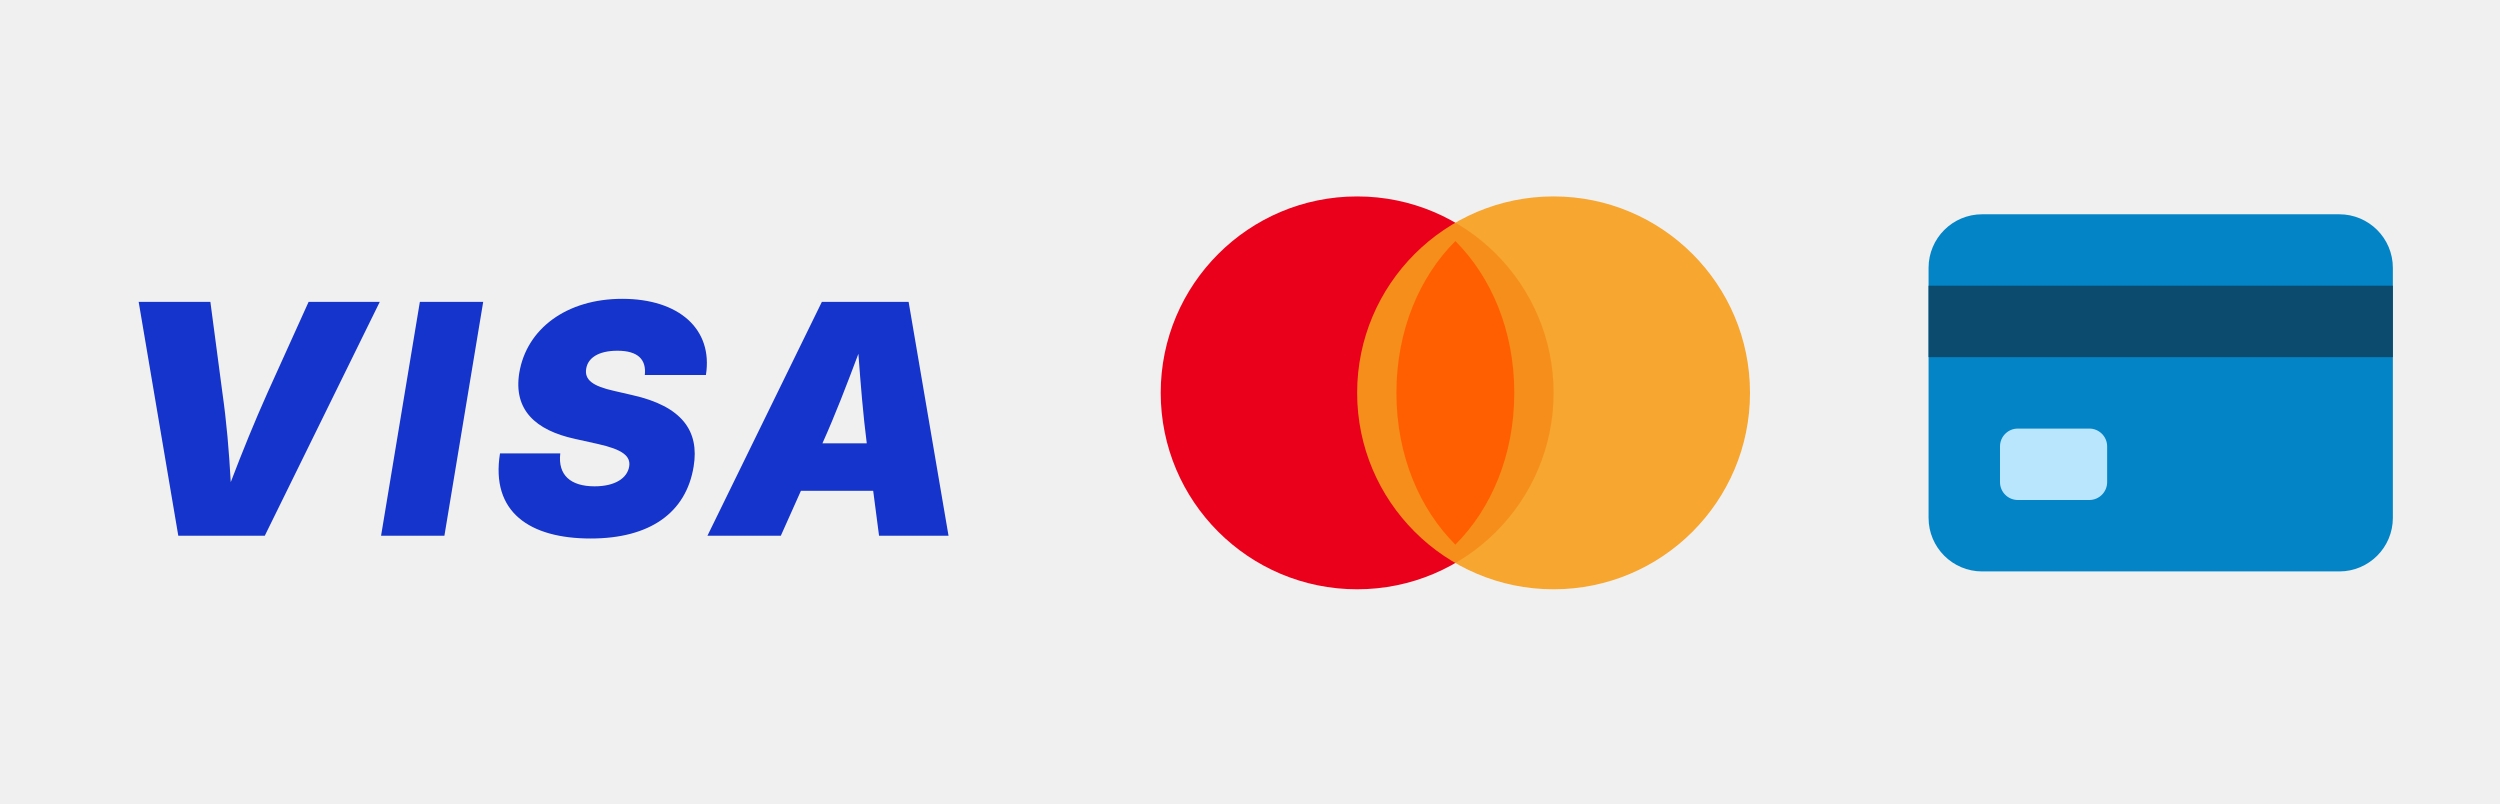
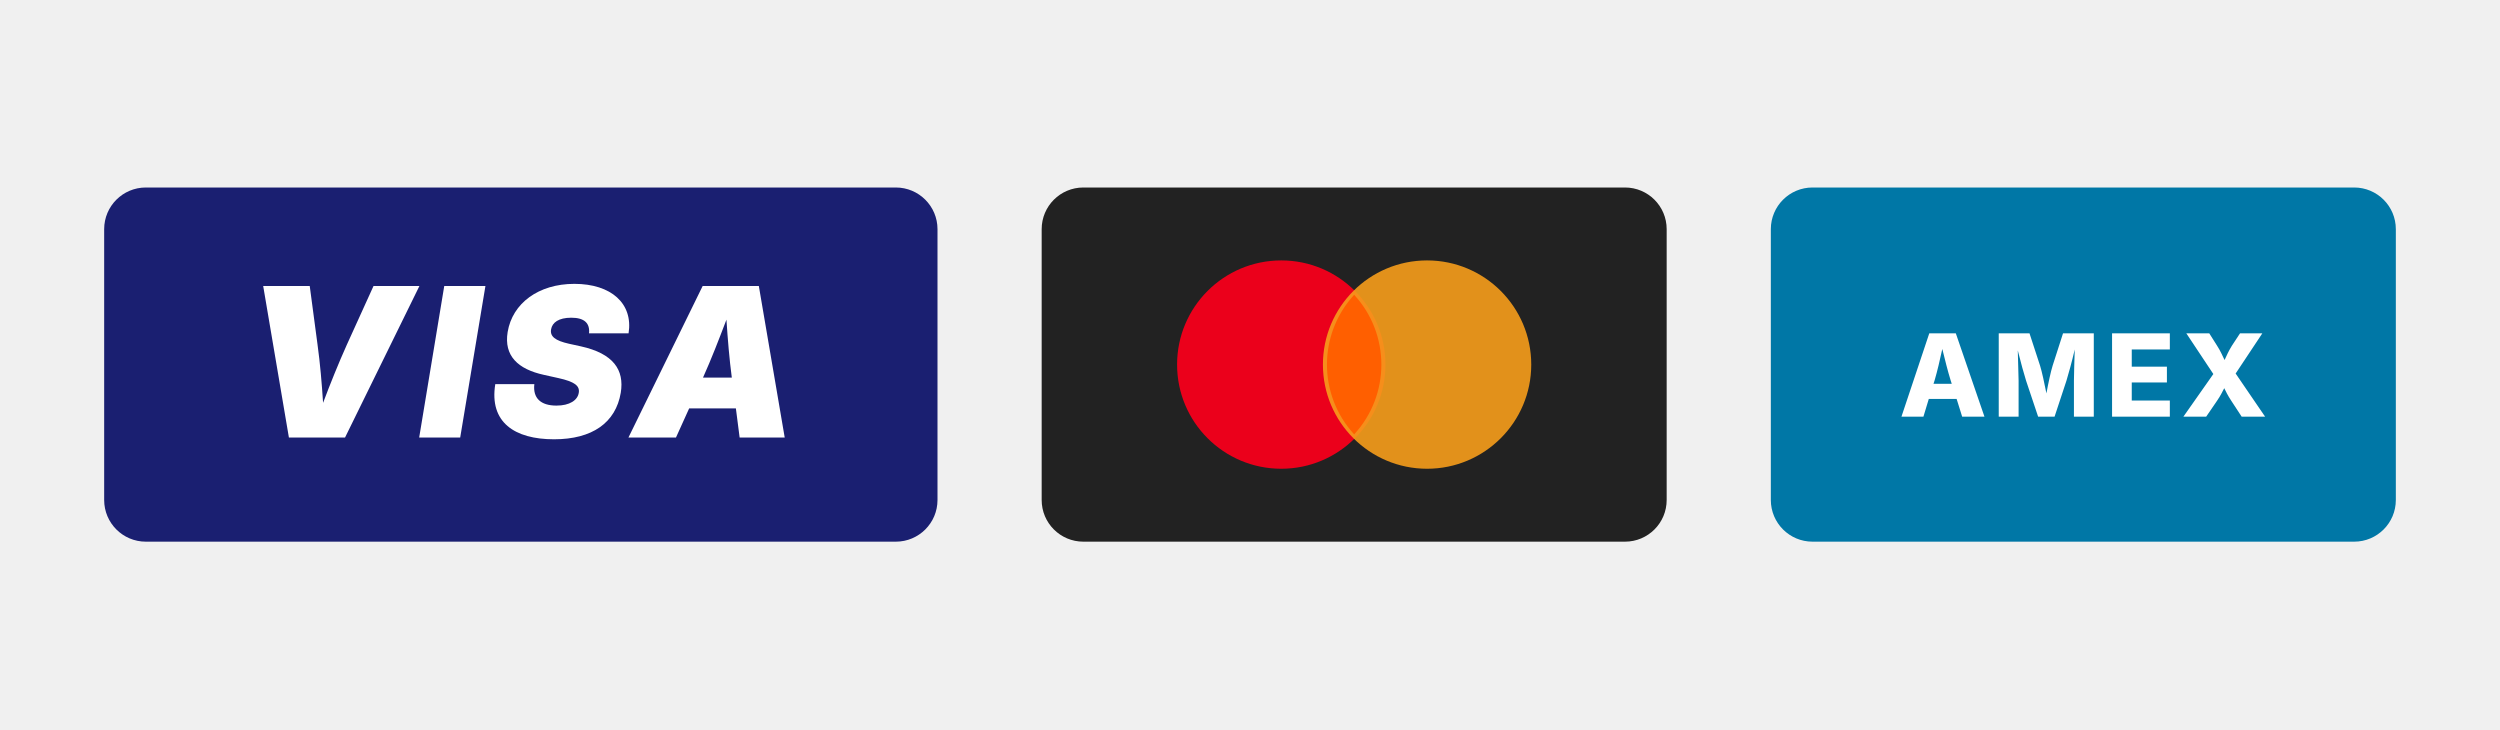
- <svg xmlns="http://www.w3.org/2000/svg" viewBox="0 0 140 45" fill="none">
-   <g transform="translate(6, 12)">
-     <text x="0" y="18" font-family="'Inter', 'Arial Black', sans-serif" font-weight="900" font-size="18" fill="#1434CB" font-style="italic" letter-spacing="1">VISA</text>
+ <svg xmlns="http://www.w3.org/2000/svg" viewBox="0 0 240 70" fill="none">
+   <g transform="translate(10, 18)">
+     <rect width="80" height="34" rx="4" fill="#1A1F71" />
+     <text x="40" y="24" text-anchor="middle" font-family="'Inter', 'Arial Black', sans-serif" font-weight="900" font-style="italic" font-size="20" fill="#FFFFFF" letter-spacing="1">VISA</text>
  </g>
-   <g transform="translate(64, 9)">
-     <circle cx="12" cy="13" r="11" fill="#EB001B" />
-     <circle cx="23" cy="13" r="11" fill="#F79E1B" fill-opacity="0.9" />
-     <path d="M17.5 4.5C19.5 6.5 20.8 9.5 20.8 13C20.8 16.5 19.5 19.5 17.5 21.5C15.5 19.5 14.2 16.5 14.2 13C14.2 9.5 15.5 6.5 17.5 4.5Z" fill="#FF5F00" />
+   <g transform="translate(100, 18)">
+     <rect width="60" height="34" rx="4" fill="#222222" />
+     <circle cx="23" cy="17" r="10" fill="#EB001B" />
+     <circle cx="37" cy="17" r="10" fill="#F79E1B" fill-opacity="0.9" />
+     <path d="M30 10.3a9.9 9.9 0 010 13.4 9.9 9.9 0 010-13.4z" fill="#FF5F00" />
  </g>
-   <g transform="translate(108, 12)">
-     <rect x="0" y="0" width="26" height="20" rx="3" fill="#0284C7" />
-     <rect x="0" y="4" width="26" height="4" fill="#0C4A6E" />
-     <rect x="4" y="12" width="6" height="4" rx="1" fill="#BAE6FD" />
+   <g transform="translate(170, 18)">
+     <rect width="60" height="34" rx="4" fill="#0077A6" />
+     <text x="30" y="22" text-anchor="middle" font-family="'Inter', 'Arial Black', sans-serif" font-weight="800" font-size="11" fill="#FFFFFF" letter-spacing="0.5">AMEX</text>
  </g>
</svg>
